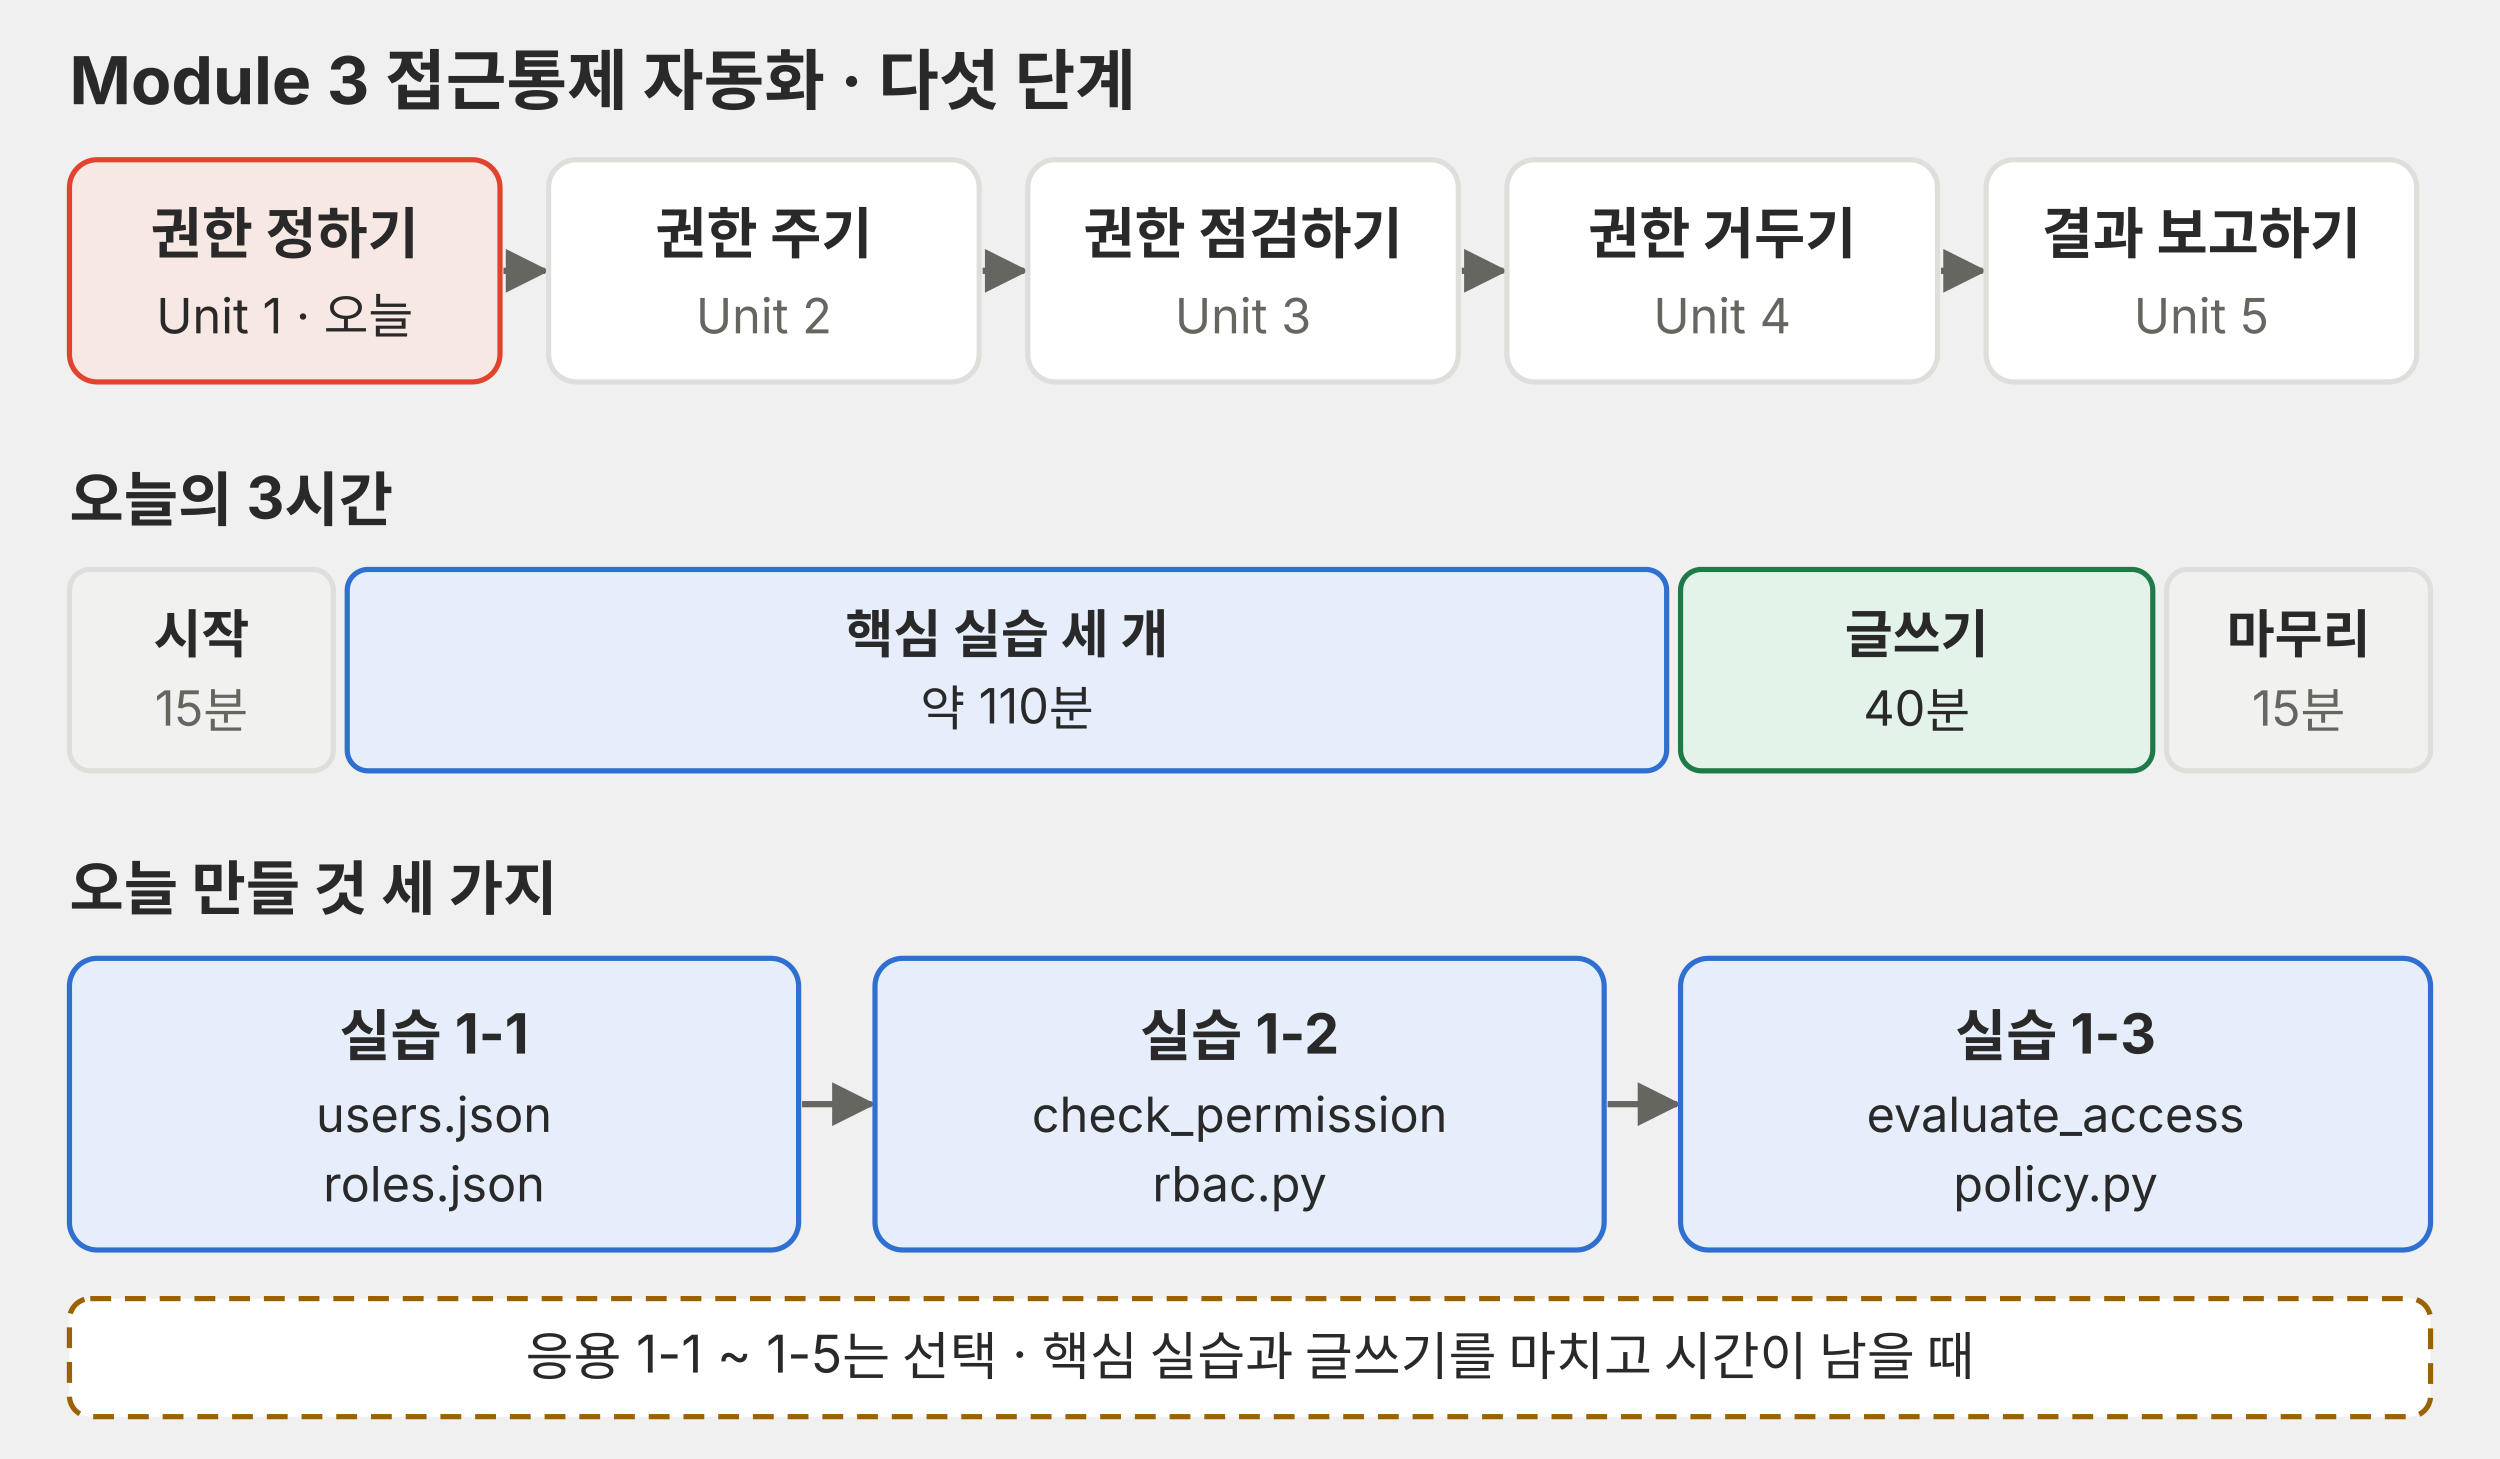
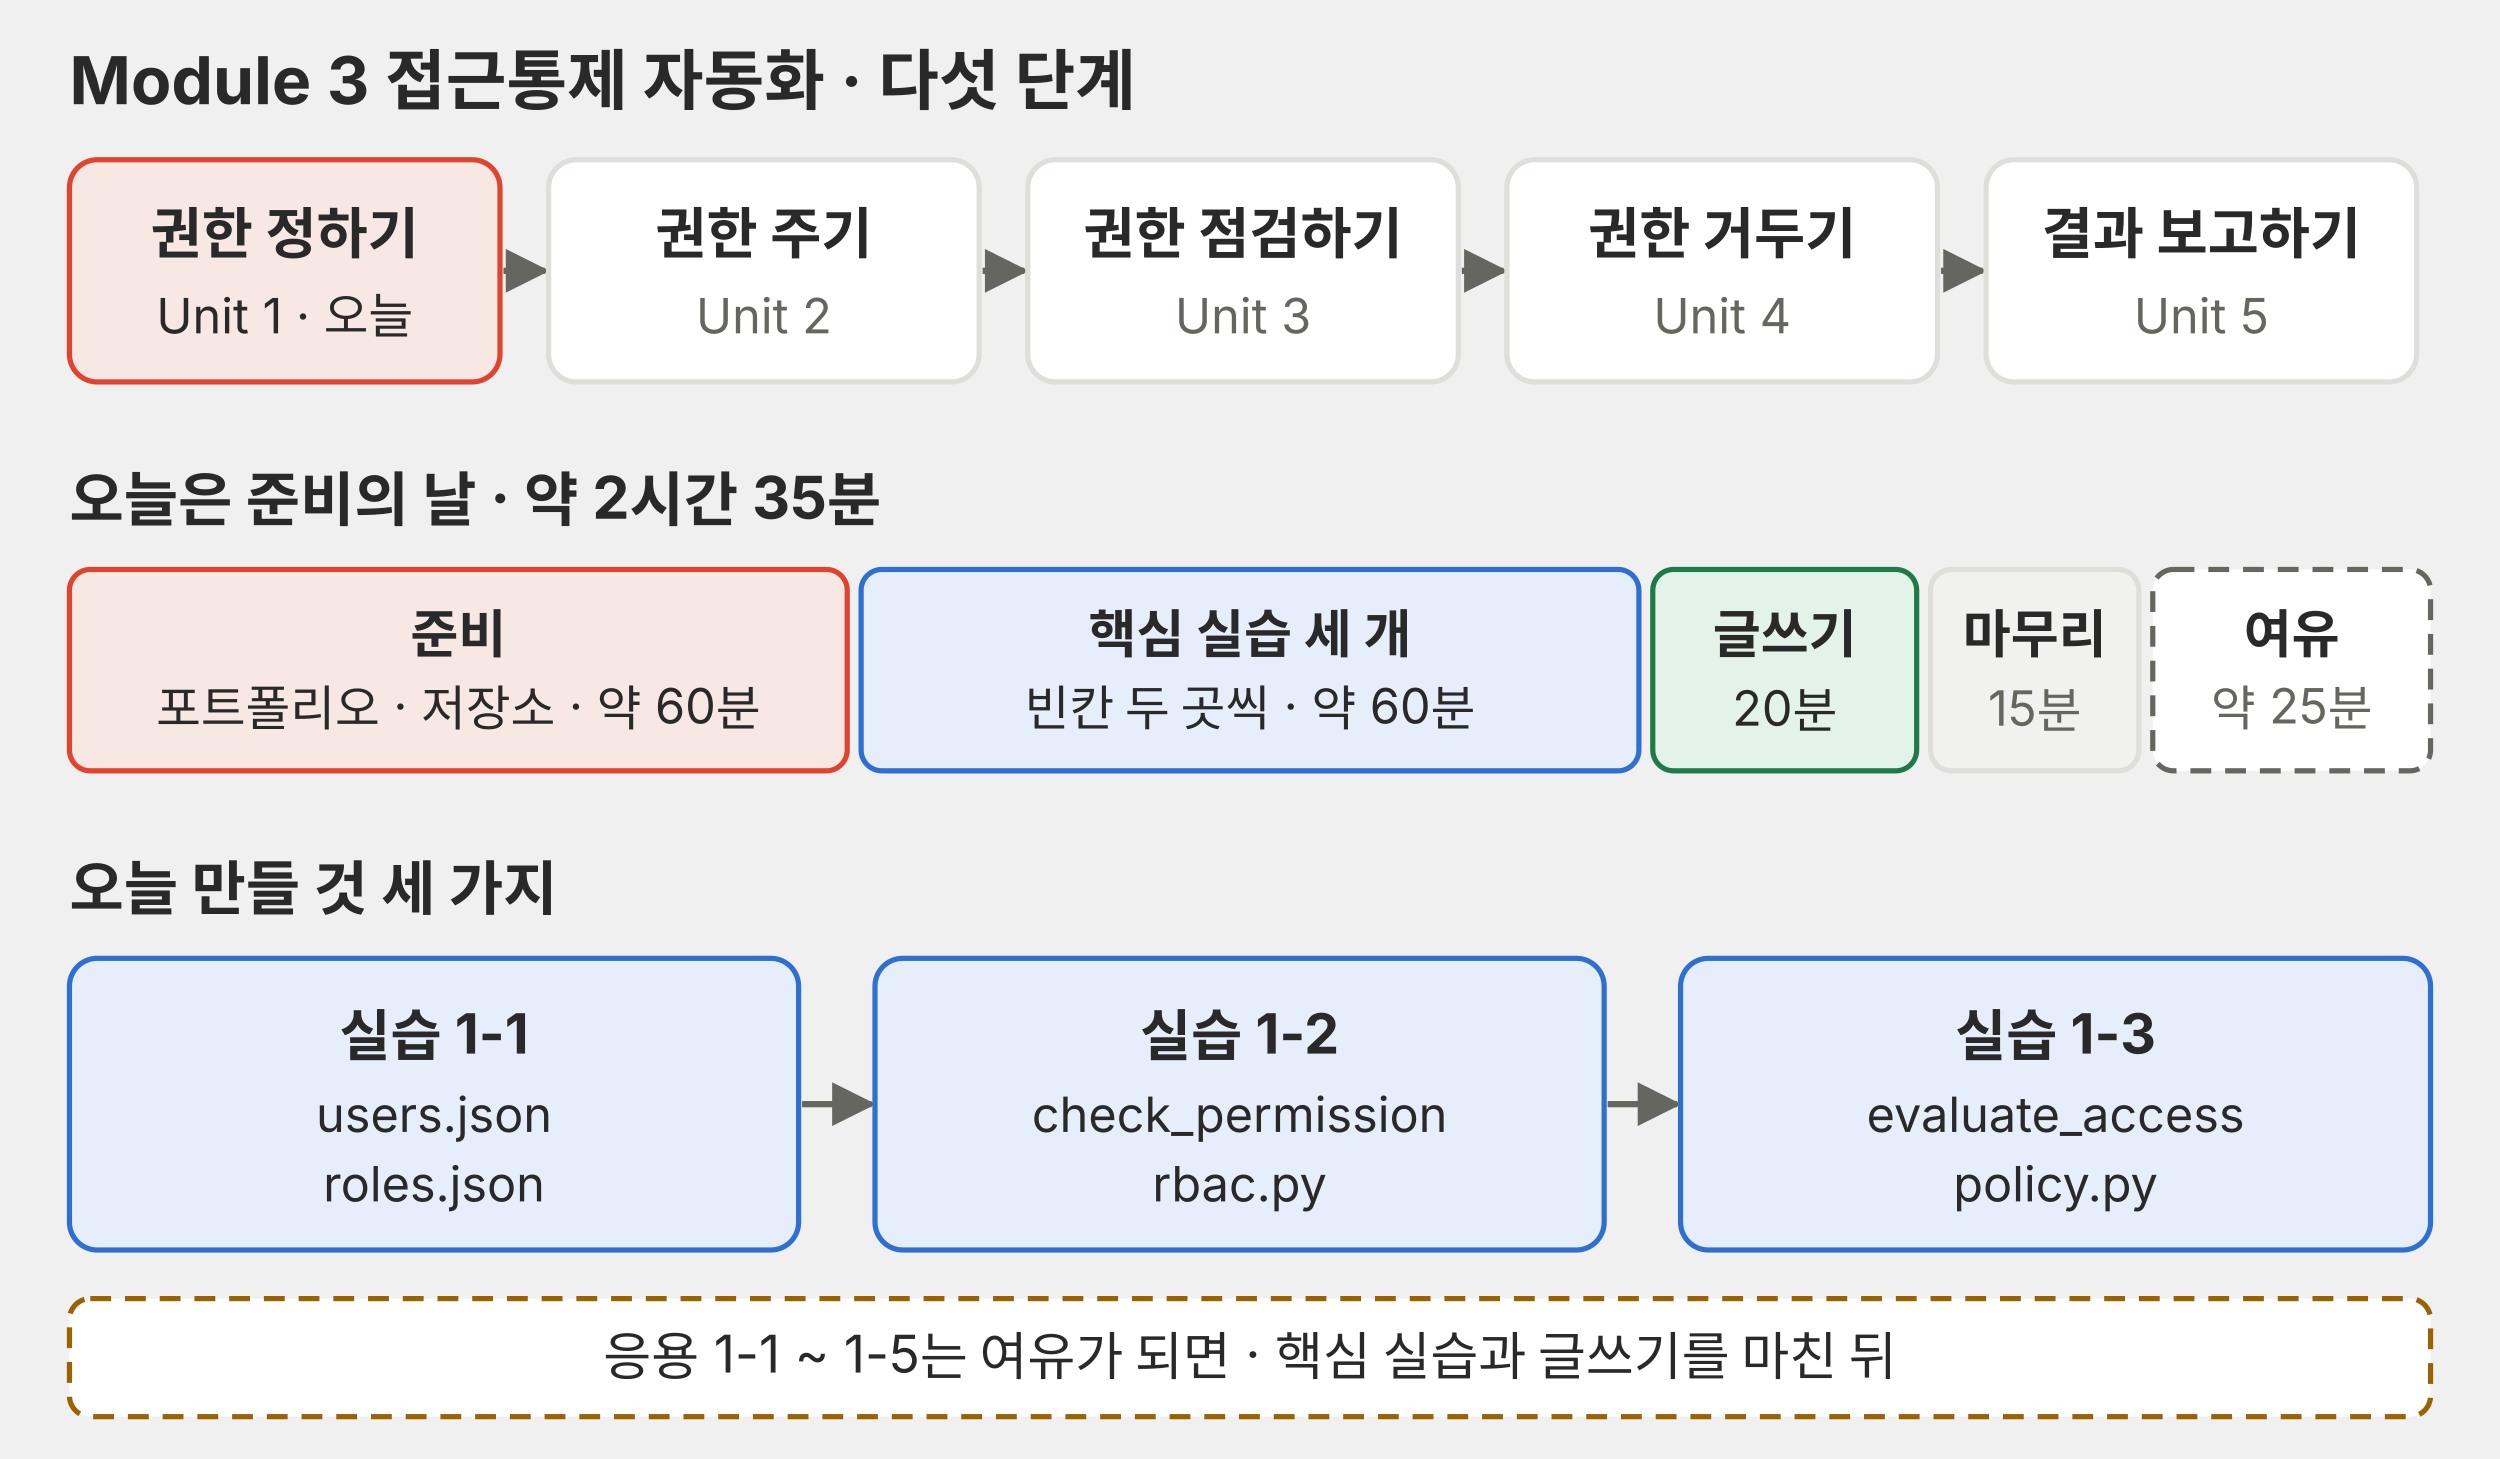
<svg xmlns="http://www.w3.org/2000/svg" viewBox="0 0 720 420" role="img">
  <defs>
    <marker id="a-p01" viewBox="0 0 10 10" refX="9" refY="5" markerWidth="7" markerHeight="7" orient="auto-start-reverse">
      <path d="M0,0 L10,5 L0,10 z" fill="#666660" />
    </marker>
  </defs>
  <g font-family="Pretendard, 'Noto Sans KR', -apple-system, 'Segoe UI', sans-serif">
    <text x="20" y="30" font-size="19" fill="#292929" font-weight="700">Module 3 접근통제 자동화 · 다섯 단계</text>
    <rect x="20" y="46" width="124" height="64" rx="8" fill="#f8e8e3" stroke="#e0442e" stroke-width="1.5" />
    <text x="82" y="73" font-size="16" fill="#292929" text-anchor="middle" font-weight="700">권한 정하기</text>
    <text x="82" y="96" font-size="14" fill="#292929" text-anchor="middle">Unit 1 · 오늘</text>
    <polyline points="145,78 157,78" fill="none" stroke="#666660" stroke-width="1.8" marker-end="url(#a-p01)" />
    <rect x="158" y="46" width="124" height="64" rx="8" fill="#ffffff" stroke="#dededb" stroke-width="1.5" />
    <text x="220" y="73" font-size="16" fill="#292929" text-anchor="middle" font-weight="700">권한 주기</text>
    <text x="220" y="96" font-size="14" fill="#666660" text-anchor="middle">Unit 2</text>
    <polyline points="283,78 295,78" fill="none" stroke="#666660" stroke-width="1.8" marker-end="url(#a-p01)" />
    <rect x="296" y="46" width="124" height="64" rx="8" fill="#ffffff" stroke="#dededb" stroke-width="1.5" />
    <text x="358" y="73" font-size="16" fill="#292929" text-anchor="middle" font-weight="700">권한 점검하기</text>
    <text x="358" y="96" font-size="14" fill="#666660" text-anchor="middle">Unit 3</text>
    <polyline points="421,78 433,78" fill="none" stroke="#666660" stroke-width="1.8" marker-end="url(#a-p01)" />
    <rect x="434" y="46" width="124" height="64" rx="8" fill="#ffffff" stroke="#dededb" stroke-width="1.5" />
    <text x="496" y="73" font-size="16" fill="#292929" text-anchor="middle" font-weight="700">권한 거두기</text>
    <text x="496" y="96" font-size="14" fill="#666660" text-anchor="middle">Unit 4</text>
    <polyline points="559,78 571,78" fill="none" stroke="#666660" stroke-width="1.8" marker-end="url(#a-p01)" />
    <rect x="572" y="46" width="124" height="64" rx="8" fill="#ffffff" stroke="#dededb" stroke-width="1.5" />
    <text x="634" y="73" font-size="16" fill="#292929" text-anchor="middle" font-weight="700">결과 보고하기</text>
    <text x="634" y="96" font-size="14" fill="#666660" text-anchor="middle">Unit 5</text>
-     <text x="20" y="150" font-size="17" fill="#292929" font-weight="700">오늘의 3시간</text>
-     <rect x="20" y="164" width="76" height="58" rx="6" fill="#f1f1ef" stroke="#dededb" stroke-width="1.5" />
-     <text x="58" y="188" font-size="15" fill="#292929" text-anchor="middle" font-weight="700">시작</text>
-     <text x="58" y="209" font-size="14" fill="#666660" text-anchor="middle">15분</text>
-     <rect x="100" y="164" width="380" height="58" rx="6" fill="#e6eefb" stroke="#2f6fd0" stroke-width="1.5" />
-     <text x="290" y="188" font-size="15" fill="#292929" text-anchor="middle" font-weight="700">핵심 실습 세 개</text>
-     <text x="290" y="209" font-size="14" fill="#292929" text-anchor="middle">약 110분</text>
-     <rect x="484" y="164" width="136" height="58" rx="6" fill="#e4f3ea" stroke="#1f7a4a" stroke-width="1.5" />
-     <text x="552" y="188" font-size="15" fill="#292929" text-anchor="middle" font-weight="700">글쓰기</text>
-     <text x="552" y="209" font-size="14" fill="#292929" text-anchor="middle">40분</text>
-     <rect x="624" y="164" width="76" height="58" rx="6" fill="#f1f1ef" stroke="#dededb" stroke-width="1.5" />
-     <text x="662" y="188" font-size="15" fill="#292929" text-anchor="middle" font-weight="700">마무리</text>
-     <text x="662" y="209" font-size="14" fill="#666660" text-anchor="middle">15분</text>
+     <text x="20" y="150" font-size="17" fill="#292929" font-weight="700">오늘은 준비의 날 · 약 2시간 35분</text>
+     <rect x="20" y="164" width="224" height="58" rx="6" fill="#f8e8e3" stroke="#e0442e" stroke-width="1.5" />
+     <text x="132" y="188" font-size="15" fill="#292929" text-anchor="middle" font-weight="700">준비</text>
+     <text x="132" y="209" font-size="14" fill="#292929" text-anchor="middle">포트폴리오 · 저장소 · 약 60분</text>
+     <rect x="248" y="164" width="224" height="58" rx="6" fill="#e6eefb" stroke="#2f6fd0" stroke-width="1.5" />
+     <text x="360" y="188" font-size="15" fill="#292929" text-anchor="middle" font-weight="700">핵심 실습 세 개</text>
+     <text x="360" y="209" font-size="14" fill="#292929" text-anchor="middle">빈칸 두 곳씩 · 약 60분</text>
+     <rect x="476" y="164" width="76" height="58" rx="6" fill="#e4f3ea" stroke="#1f7a4a" stroke-width="1.5" />
+     <text x="514" y="188" font-size="15" fill="#292929" text-anchor="middle" font-weight="700">글쓰기</text>
+     <text x="514" y="209" font-size="14" fill="#292929" text-anchor="middle">20분</text>
+     <rect x="556" y="164" width="60" height="58" rx="6" fill="#f1f1ef" stroke="#dededb" stroke-width="1.5" />
+     <text x="586" y="188" font-size="15" fill="#292929" text-anchor="middle" font-weight="700">마무리</text>
+     <text x="586" y="209" font-size="14" fill="#666660" text-anchor="middle">15분</text>
+     <rect x="620" y="164" width="80" height="58" rx="6" fill="#ffffff" stroke="#666660" stroke-width="1.5" stroke-dasharray="6 4" />
+     <text x="660" y="188" font-size="15" fill="#292929" text-anchor="middle" font-weight="700">여유</text>
+     <text x="660" y="209" font-size="14" fill="#666660" text-anchor="middle">약 25분</text>
    <text x="20" y="262" font-size="17" fill="#292929" font-weight="700">오늘 만들 것 세 가지</text>
    <rect x="20" y="276" width="210" height="84" rx="8" fill="#e6eefb" stroke="#2f6fd0" stroke-width="1.5" />
    <text x="125" y="304" font-size="16" fill="#292929" text-anchor="middle" font-weight="700">실습 1-1</text>
    <text x="125" y="326" font-size="14" fill="#292929" text-anchor="middle">users.json</text>
    <text x="125" y="346" font-size="14" fill="#292929" text-anchor="middle">roles.json</text>
    <polyline points="231,318 251,318" fill="none" stroke="#666660" stroke-width="1.8" marker-end="url(#a-p01)" />
    <rect x="252" y="276" width="210" height="84" rx="8" fill="#e6eefb" stroke="#2f6fd0" stroke-width="1.5" />
    <text x="357" y="304" font-size="16" fill="#292929" text-anchor="middle" font-weight="700">실습 1-2</text>
    <text x="357" y="326" font-size="14" fill="#292929" text-anchor="middle">check_permission</text>
    <text x="357" y="346" font-size="14" fill="#292929" text-anchor="middle">rbac.py</text>
    <polyline points="463,318 483,318" fill="none" stroke="#666660" stroke-width="1.8" marker-end="url(#a-p01)" />
    <rect x="484" y="276" width="216" height="84" rx="8" fill="#e6eefb" stroke="#2f6fd0" stroke-width="1.5" />
    <text x="592" y="304" font-size="16" fill="#292929" text-anchor="middle" font-weight="700">실습 1-3</text>
    <text x="592" y="326" font-size="14" fill="#292929" text-anchor="middle">evaluate_access</text>
    <text x="592" y="346" font-size="14" fill="#292929" text-anchor="middle">policy.py</text>
    <rect x="20" y="374" width="680" height="34" rx="6" fill="#ffffff" stroke="#9a6200" stroke-width="1.5" stroke-dasharray="6 4" />
-     <text x="360" y="396" font-size="15" fill="#292929" text-anchor="middle">응용 1-1 ~ 1-5는 선택 · 핵심 실습과 글쓰기를 마치고 시간이 남을 때</text>
+     <text x="360" y="396" font-size="15" fill="#292929" text-anchor="middle">응용 1-1 ~ 1-5는 여유가 되면 · 핵심 실습과 글쓰기를 마친 뒤</text>
  </g>
</svg>
